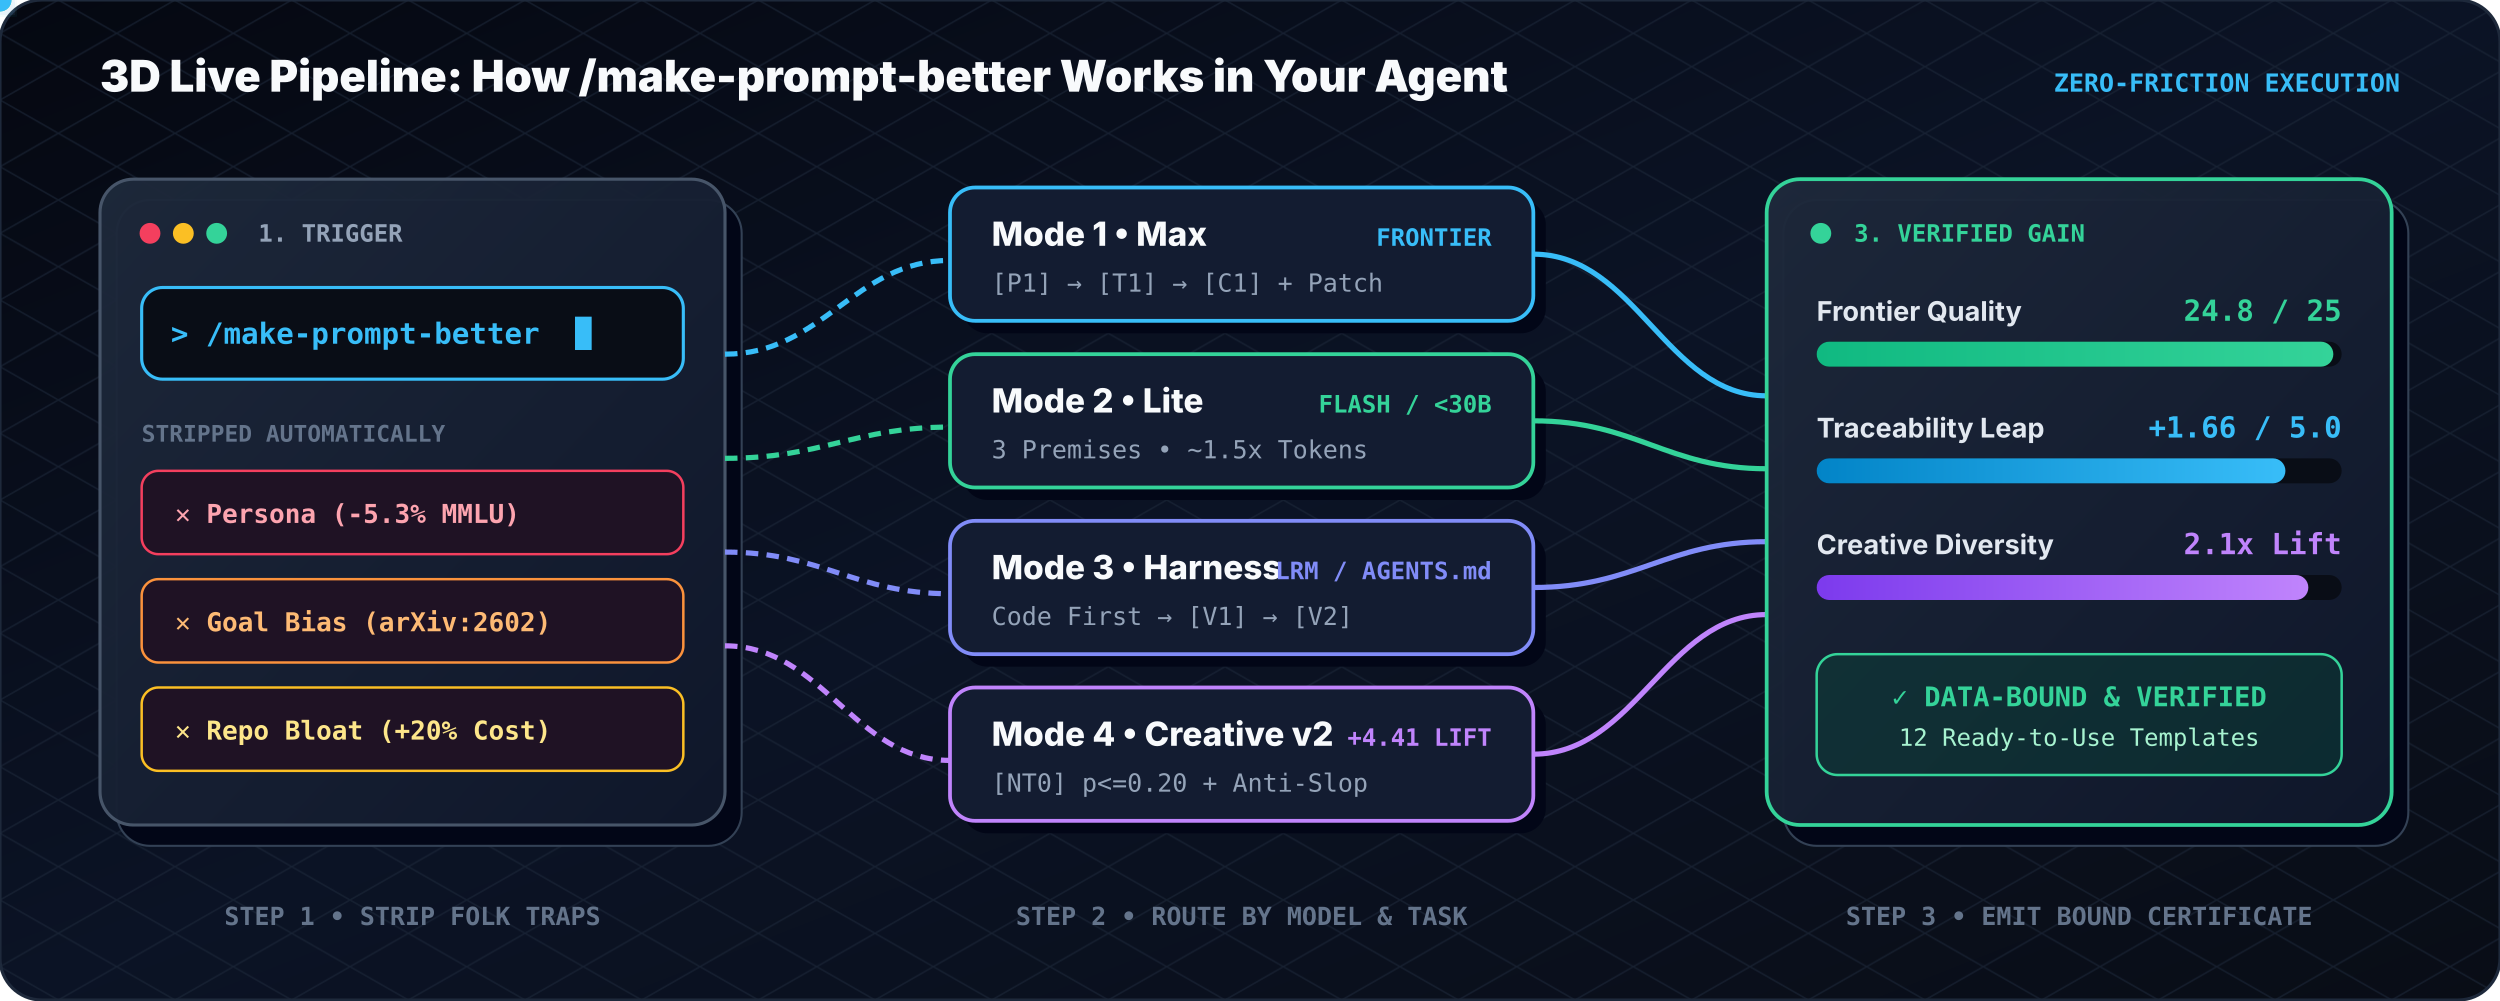
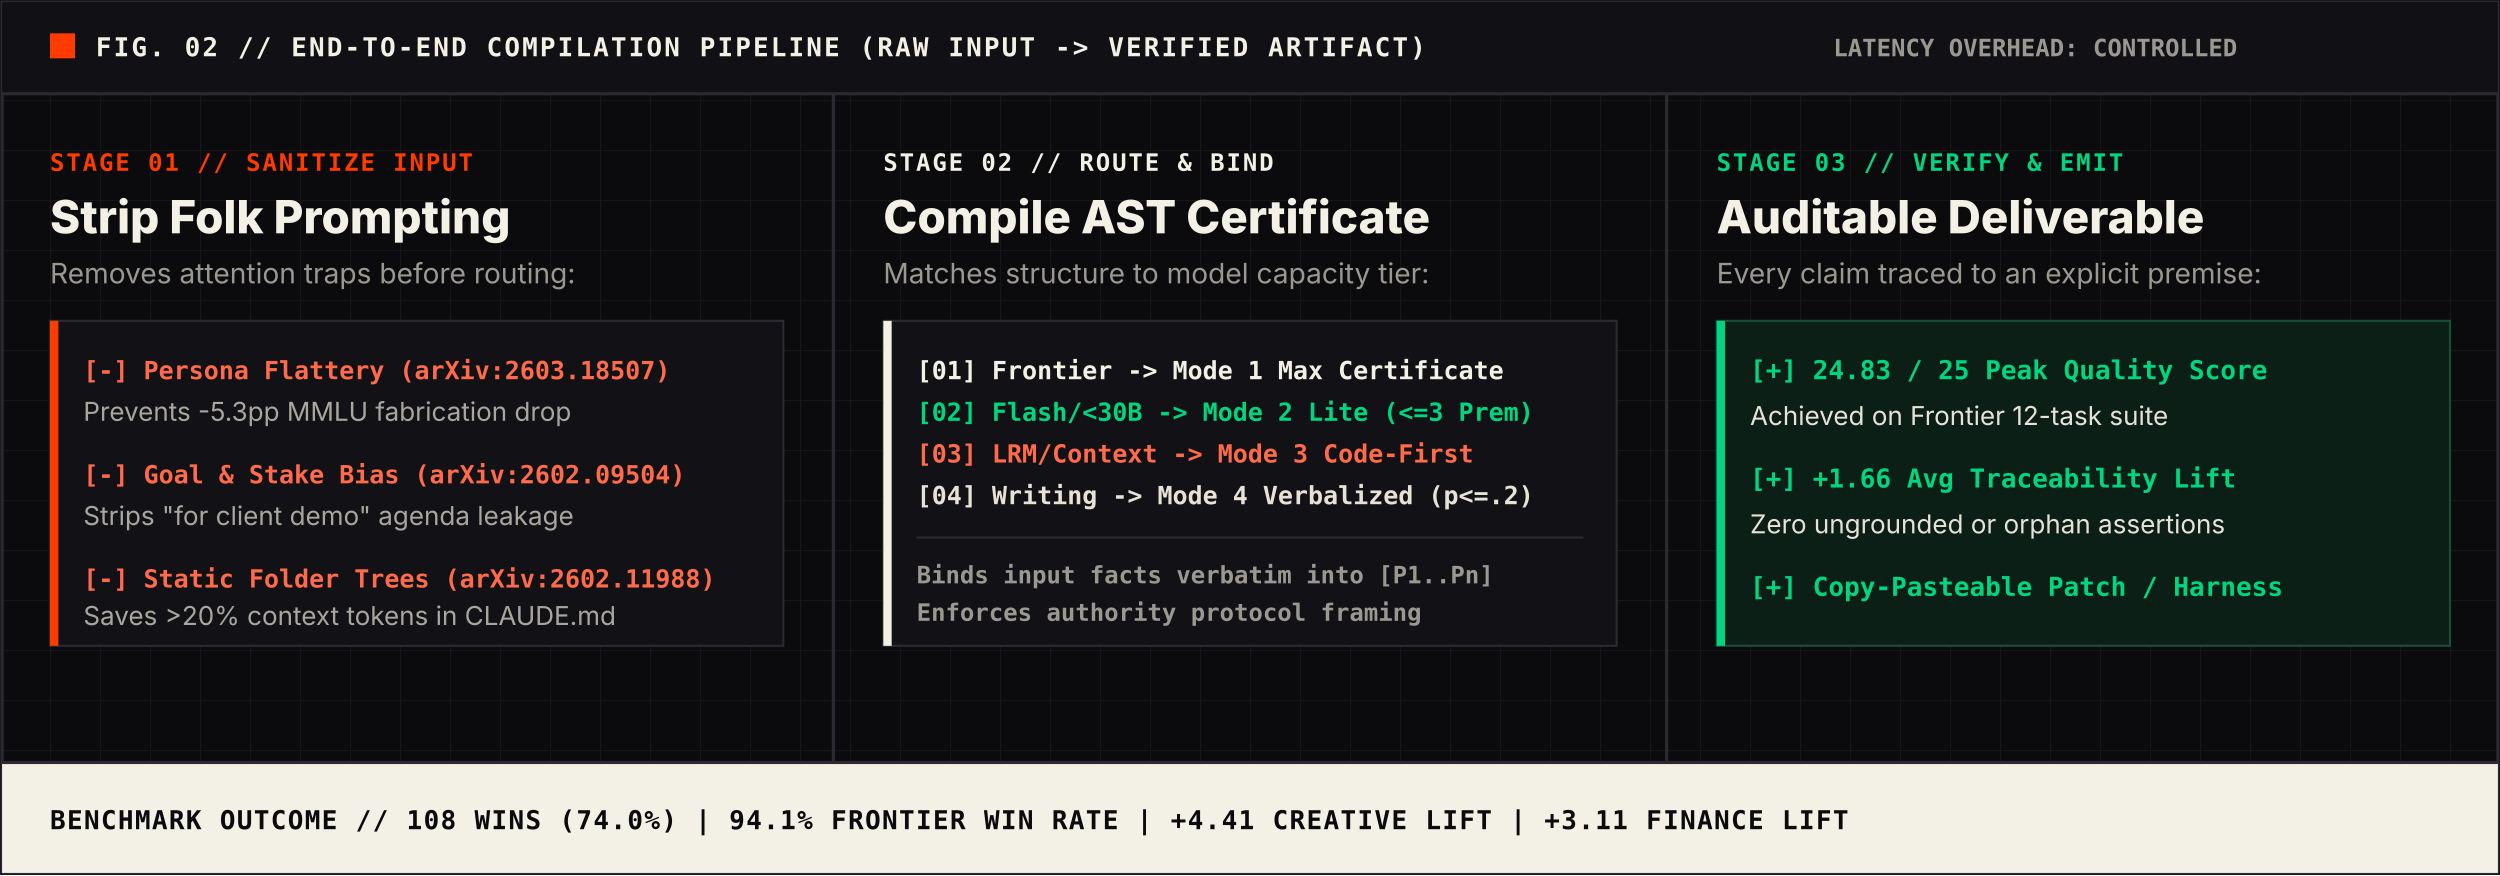
- <svg xmlns="http://www.w3.org/2000/svg" viewBox="0 0 1200 480" width="100%" height="100%">
+ <svg xmlns="http://www.w3.org/2000/svg" viewBox="0 0 1200 420" width="100%" height="100%">
  <defs>
-     <linearGradient id="bgDemo" x1="0%" y1="0%" x2="100%" y2="100%">
-       <stop offset="0%" stop-color="#050811" />
-       <stop offset="50%" stop-color="#0B1325" />
-       <stop offset="100%" stop-color="#090D16" />
-     </linearGradient>
-     <linearGradient id="termCard" x1="0%" y1="0%" x2="100%" y2="100%">
-       <stop offset="0%" stop-color="#1E293B" stop-opacity="0.95" />
-       <stop offset="100%" stop-color="#0F172A" stop-opacity="0.98" />
-     </linearGradient>
-     <linearGradient id="greenBar" x1="0%" y1="0%" x2="100%" y2="0%">
-       <stop offset="0%" stop-color="#10B981" />
-       <stop offset="100%" stop-color="#34D399" />
-     </linearGradient>
-     <linearGradient id="blueBar" x1="0%" y1="0%" x2="100%" y2="0%">
-       <stop offset="0%" stop-color="#0284C7" />
-       <stop offset="100%" stop-color="#38BDF8" />
-     </linearGradient>
-     <linearGradient id="purpleBar" x1="0%" y1="0%" x2="100%" y2="0%">
-       <stop offset="0%" stop-color="#7C3AED" />
-       <stop offset="100%" stop-color="#C084FC" />
-     </linearGradient>
-     <filter id="neon" x="-20%" y="-20%" width="140%" height="140%">
-       <feGaussianBlur stdDeviation="6" result="b" />
-       <feComposite in="SourceGraphic" in2="b" operator="over" />
-     </filter>
-     <pattern id="grid3d" width="56" height="32" patternUnits="userSpaceOnUse">
-       <path d="M 28 0 L 56 16 L 28 32 L 0 16 Z" fill="none" stroke="#1E293B" stroke-width="0.8" />
+     <pattern id="swissGrid2" width="24" height="24" patternUnits="userSpaceOnUse">
+       <path d="M 24 0 L 0 0 0 24" fill="none" stroke="#16161A" stroke-width="1" />
    </pattern>
  </defs>
-   <rect width="1200" height="480" rx="20" fill="url(#bgDemo)" stroke="#1E293B" stroke-width="1.5" />
-   <rect width="1200" height="480" rx="20" fill="url(#grid3d)" opacity="0.55" />
-   <text x="48" y="44" font-family="-apple-system, BlinkMacSystemFont, 'Segoe UI', sans-serif" font-size="21" font-weight="900" fill="#F8FAFC">3D Live Pipeline: How /make-prompt-better Works in Your Agent</text>
-   <text x="1152" y="44" text-anchor="end" font-family="ui-monospace, monospace" font-size="12" font-weight="700" fill="#38BDF8">ZERO-FRICTION EXECUTION</text>
-   <g>
-     <animateTransform attributeName="transform" type="translate" values="0,0; 0,-7; 0,0" dur="4s" repeatCount="indefinite" />
-     <rect x="56" y="96" width="300" height="310" rx="16" fill="#020617" stroke="#334155" stroke-width="1" />
-     <rect x="48" y="86" width="300" height="310" rx="16" fill="url(#termCard)" stroke="#475569" stroke-width="1.5" />
-     <circle cx="72" cy="112" r="5" fill="#F43F5E" />
-     <circle cx="88" cy="112" r="5" fill="#FBBF24" />
-     <circle cx="104" cy="112" r="5" fill="#34D399" />
-     <text x="124" y="116" font-family="ui-monospace, monospace" font-size="11.5" font-weight="700" fill="#94A3B8">1. TRIGGER</text>
-     <rect x="68" y="138" width="260" height="44" rx="10" fill="#090D16" stroke="#38BDF8" stroke-width="1.5" />
-     <text x="82" y="165" font-family="ui-monospace, monospace" font-size="14" font-weight="800" fill="#38BDF8">&gt; /make-prompt-better</text>
-     <rect x="276" y="152" width="8" height="16" fill="#38BDF8">
-       <animate attributeName="opacity" values="1;0;1" dur="1s" repeatCount="indefinite" />
-     </rect>
-     <text x="68" y="212" font-family="ui-monospace, monospace" font-size="11" font-weight="700" fill="#64748B">STRIPPED AUTOMATICALLY</text>
-     <rect x="68" y="226" width="260" height="40" rx="8" fill="#1F1224" stroke="#F43F5E" stroke-width="1.2" />
-     <text x="84" y="251" font-family="ui-monospace, monospace" font-size="12.5" font-weight="700" fill="#FDA4AF">✕ Persona (-5.3% MMLU)</text>
-     <rect x="68" y="278" width="260" height="40" rx="8" fill="#1F1224" stroke="#FB923C" stroke-width="1.2" />
-     <text x="84" y="303" font-family="ui-monospace, monospace" font-size="12.5" font-weight="700" fill="#FDBA74">✕ Goal Bias (arXiv:2602)</text>
-     <rect x="68" y="330" width="260" height="40" rx="8" fill="#1F1224" stroke="#FBBF24" stroke-width="1.2" />
-     <text x="84" y="355" font-family="ui-monospace, monospace" font-size="12.5" font-weight="700" fill="#FDE68A">✕ Repo Bloat (+20% Cost)</text>
+   <rect width="1200" height="420" fill="#0B0B0D" />
+   <rect x="1" y="1" width="1198" height="418" fill="url(#swissGrid2)" stroke="#2A2A30" stroke-width="1.5" />
+   <rect x="1" y="1" width="1198" height="44" fill="#111115" />
+   <line x1="1" y1="45" x2="1199" y2="45" stroke="#2A2A30" stroke-width="1.5" />
+   <rect x="24" y="16" width="12" height="12" fill="#FF3B00" />
+   <text x="46" y="27" font-family="'JetBrains Mono', Consolas, monospace" font-size="12.5" font-weight="700" fill="#F3F0E6" letter-spacing="0.08em">FIG. 02 // END-TO-END COMPILATION PIPELINE (RAW INPUT -&gt; VERIFIED ARTIFACT)</text>
+   <text x="880" y="27" font-family="'JetBrains Mono', Consolas, monospace" font-size="11.5" font-weight="600" fill="#9A9891">LATENCY OVERHEAD: CONTROLLED</text>
+   <line x1="400" y1="45" x2="400" y2="366" stroke="#2A2A30" stroke-width="1.5" />
+   <line x1="800" y1="45" x2="800" y2="366" stroke="#2A2A30" stroke-width="1.5" />
+   <g transform="translate(24, 68)">
+     <text x="0" y="14" font-family="'JetBrains Mono', Consolas, monospace" font-size="11.5" font-weight="700" fill="#FF3B00" letter-spacing="0.08em">STAGE 01 // SANITIZE INPUT</text>
+     <text x="0" y="44" font-family="Inter, -apple-system, sans-serif" font-size="22" font-weight="800" fill="#F3F0E6">Strip Folk Prompting</text>
+     <text x="0" y="68" font-family="Inter, sans-serif" font-size="13.5" fill="#9A9891">Removes attention traps before routing:</text>
+     <rect x="0" y="86" width="352" height="156" fill="#121216" stroke="#2A2A30" stroke-width="1" />
+     <rect x="0" y="86" width="4" height="156" fill="#FF3B00" />
+     <text x="16" y="114" font-family="'JetBrains Mono', Consolas, monospace" font-size="12" font-weight="700" fill="#FF6B4A">[-] Persona Flattery (arXiv:2603.18507)</text>
+     <text x="16" y="134" font-family="Inter, sans-serif" font-size="12.5" fill="#A8A69E">Prevents -5.3pp MMLU fabrication drop</text>
+     <text x="16" y="164" font-family="'JetBrains Mono', Consolas, monospace" font-size="12" font-weight="700" fill="#FF6B4A">[-] Goal &amp; Stake Bias (arXiv:2602.09504)</text>
+     <text x="16" y="184" font-family="Inter, sans-serif" font-size="12.5" fill="#A8A69E">Strips "for client demo" agenda leakage</text>
+     <text x="16" y="214" font-family="'JetBrains Mono', Consolas, monospace" font-size="12" font-weight="700" fill="#FF6B4A">[-] Static Folder Trees (arXiv:2602.11988)</text>
+     <text x="16" y="232" font-family="Inter, sans-serif" font-size="12.5" fill="#A8A69E">Saves &gt;20% context tokens in CLAUDE.md</text>
  </g>
-   <path d="M 348 170 C 395 170, 410 125, 456 125" fill="none" stroke="#38BDF8" stroke-width="2.5" stroke-dasharray="6 4" />
-   <path d="M 348 220 C 395 220, 410 205, 456 205" fill="none" stroke="#34D399" stroke-width="2.5" stroke-dasharray="6 4" />
-   <path d="M 348 265 C 395 265, 410 285, 456 285" fill="none" stroke="#818CF8" stroke-width="2.5" stroke-dasharray="6 4" />
-   <path d="M 348 310 C 395 310, 410 365, 456 365" fill="none" stroke="#C084FC" stroke-width="2.5" stroke-dasharray="6 4" />
-   <circle r="5" fill="#38BDF8" filter="url(#neon)">
-     <animateMotion dur="1.6s" repeatCount="indefinite" path="M 348 170 C 395 170, 410 125, 456 125" />
-   </circle>
-   <circle r="5" fill="#34D399" filter="url(#neon)">
-     <animateMotion dur="1.6s" begin="0.4s" repeatCount="indefinite" path="M 348 220 C 395 220, 410 205, 456 205" />
-   </circle>
-   <circle r="5" fill="#818CF8" filter="url(#neon)">
-     <animateMotion dur="1.6s" begin="0.8s" repeatCount="indefinite" path="M 348 265 C 395 265, 410 285, 456 285" />
-   </circle>
-   <circle r="5" fill="#C084FC" filter="url(#neon)">
-     <animateMotion dur="1.6s" begin="1.2s" repeatCount="indefinite" path="M 348 310 C 395 310, 410 365, 456 365" />
-   </circle>
-   <g>
-     <animateTransform attributeName="transform" type="translate" values="0,0; 0,-5; 0,0" dur="3.4s" begin="0.3s" repeatCount="indefinite" />
-     <rect x="462" y="96" width="280" height="64" rx="12" fill="#020617" />
-     <rect x="456" y="90" width="280" height="64" rx="12" fill="#131C31" stroke="#38BDF8" stroke-width="1.8" />
-     <text x="476" y="118" font-family="-apple-system, sans-serif" font-size="16" font-weight="800" fill="#F8FAFC">Mode 1 • Max</text>
-     <text x="716" y="118" text-anchor="end" font-family="ui-monospace, monospace" font-size="11.5" font-weight="700" fill="#38BDF8">FRONTIER</text>
-     <text x="476" y="140" font-family="ui-monospace, monospace" font-size="12" fill="#94A3B8">[P1] → [T1] → [C1] + Patch</text>
-     <rect x="462" y="176" width="280" height="64" rx="12" fill="#020617" />
-     <rect x="456" y="170" width="280" height="64" rx="12" fill="#131C31" stroke="#34D399" stroke-width="1.8" />
-     <text x="476" y="198" font-family="-apple-system, sans-serif" font-size="16" font-weight="800" fill="#F8FAFC">Mode 2 • Lite</text>
-     <text x="716" y="198" text-anchor="end" font-family="ui-monospace, monospace" font-size="11.5" font-weight="700" fill="#34D399">FLASH / &lt;30B</text>
-     <text x="476" y="220" font-family="ui-monospace, monospace" font-size="12" fill="#94A3B8">3 Premises • ~1.5x Tokens</text>
-     <rect x="462" y="256" width="280" height="64" rx="12" fill="#020617" />
-     <rect x="456" y="250" width="280" height="64" rx="12" fill="#131C31" stroke="#818CF8" stroke-width="1.8" />
-     <text x="476" y="278" font-family="-apple-system, sans-serif" font-size="16" font-weight="800" fill="#F8FAFC">Mode 3 • Harness</text>
-     <text x="716" y="278" text-anchor="end" font-family="ui-monospace, monospace" font-size="11.5" font-weight="700" fill="#818CF8">LRM / AGENTS.md</text>
-     <text x="476" y="300" font-family="ui-monospace, monospace" font-size="12" fill="#94A3B8">Code First → [V1] → [V2]</text>
-     <rect x="462" y="336" width="280" height="64" rx="12" fill="#020617" />
-     <rect x="456" y="330" width="280" height="64" rx="12" fill="#131C31" stroke="#C084FC" stroke-width="1.8" />
-     <text x="476" y="358" font-family="-apple-system, sans-serif" font-size="16" font-weight="800" fill="#F8FAFC">Mode 4 • Creative v2</text>
-     <text x="716" y="358" text-anchor="end" font-family="ui-monospace, monospace" font-size="11.5" font-weight="700" fill="#C084FC">+4.41 LIFT</text>
-     <text x="476" y="380" font-family="ui-monospace, monospace" font-size="12" fill="#94A3B8">[NT0] p&lt;=0.20 + Anti-Slop</text>
+   <g transform="translate(424, 68)">
+     <text x="0" y="14" font-family="'JetBrains Mono', Consolas, monospace" font-size="11.5" font-weight="700" fill="#F3F0E6" letter-spacing="0.08em">STAGE 02 // ROUTE &amp; BIND</text>
+     <text x="0" y="44" font-family="Inter, -apple-system, sans-serif" font-size="22" font-weight="800" fill="#F3F0E6">Compile AST Certificate</text>
+     <text x="0" y="68" font-family="Inter, sans-serif" font-size="13.5" fill="#9A9891">Matches structure to model capacity tier:</text>
+     <rect x="0" y="86" width="352" height="156" fill="#121216" stroke="#2A2A30" stroke-width="1" />
+     <rect x="0" y="86" width="4" height="156" fill="#F3F0E6" />
+     <text x="16" y="114" font-family="'JetBrains Mono', Consolas, monospace" font-size="12" font-weight="700" fill="#F3F0E6">[01] Frontier -&gt; Mode 1 Max Certificate</text>
+     <text x="16" y="134" font-family="'JetBrains Mono', Consolas, monospace" font-size="12" font-weight="700" fill="#00D67F">[02] Flash/&lt;30B -&gt; Mode 2 Lite (&lt;=3 Prem)</text>
+     <text x="16" y="154" font-family="'JetBrains Mono', Consolas, monospace" font-size="12" font-weight="700" fill="#FF6B4A">[03] LRM/Context -&gt; Mode 3 Code-First</text>
+     <text x="16" y="174" font-family="'JetBrains Mono', Consolas, monospace" font-size="12" font-weight="700" fill="#E6E2D8">[04] Writing -&gt; Mode 4 Verbalized (p&lt;=.2)</text>
+     <line x1="16" y1="190" x2="336" y2="190" stroke="#2A2A30" stroke-width="1" />
+     <text x="16" y="212" font-family="'JetBrains Mono', Consolas, monospace" font-size="11.5" font-weight="600" fill="#9A9891">Binds input facts verbatim into [P1..Pn]</text>
+     <text x="16" y="230" font-family="'JetBrains Mono', Consolas, monospace" font-size="11.5" font-weight="600" fill="#9A9891">Enforces authority protocol framing</text>
  </g>
-   <path d="M 736 122 C 785 122, 800 190, 848 190" fill="none" stroke="#38BDF8" stroke-width="2.5" />
-   <path d="M 736 202 C 785 202, 800 225, 848 225" fill="none" stroke="#34D399" stroke-width="2.5" />
-   <path d="M 736 282 C 785 282, 800 260, 848 260" fill="none" stroke="#818CF8" stroke-width="2.5" />
-   <path d="M 736 362 C 785 362, 800 295, 848 295" fill="none" stroke="#C084FC" stroke-width="2.5" />
-   <circle r="5.5" fill="#34D399" filter="url(#neon)">
-     <animateMotion dur="1.4s" repeatCount="indefinite" path="M 736 122 C 785 122, 800 190, 848 190" />
-   </circle>
-   <circle r="5.5" fill="#38BDF8" filter="url(#neon)">
-     <animateMotion dur="1.4s" begin="0.7s" repeatCount="indefinite" path="M 736 282 C 785 282, 800 260, 848 260" />
-   </circle>
-   <g>
-     <animateTransform attributeName="transform" type="translate" values="0,0; 0,-7; 0,0" dur="4s" begin="0.6s" repeatCount="indefinite" />
-     <rect x="856" y="96" width="300" height="310" rx="16" fill="#020617" stroke="#334155" stroke-width="1" />
-     <rect x="848" y="86" width="300" height="310" rx="16" fill="url(#termCard)" stroke="#34D399" stroke-width="1.8" />
-     <circle cx="874" cy="112" r="5" fill="#34D399">
-       <animate attributeName="r" values="4;7;4" dur="1.8s" repeatCount="indefinite" />
-     </circle>
-     <text x="890" y="116" font-family="ui-monospace, monospace" font-size="11.5" font-weight="800" fill="#34D399">3. VERIFIED GAIN</text>
-     <text x="872" y="154" font-family="-apple-system, sans-serif" font-size="13" font-weight="700" fill="#E2E8F0">Frontier Quality</text>
-     <text x="1124" y="154" text-anchor="end" font-family="ui-monospace, monospace" font-size="14" font-weight="800" fill="#34D399">24.8 / 25</text>
-     <rect x="872" y="164" width="252" height="12" rx="6" fill="#090D16" />
-     <rect x="872" y="164" width="248" height="12" rx="6" fill="url(#greenBar)">
-       <animate attributeName="width" values="180;248;248" dur="3s" repeatCount="indefinite" />
-     </rect>
-     <text x="872" y="210" font-family="-apple-system, sans-serif" font-size="13" font-weight="700" fill="#E2E8F0">Traceability Leap</text>
-     <text x="1124" y="210" text-anchor="end" font-family="ui-monospace, monospace" font-size="14" font-weight="800" fill="#38BDF8">+1.66 / 5.0</text>
-     <rect x="872" y="220" width="252" height="12" rx="6" fill="#090D16" />
-     <rect x="872" y="220" width="225" height="12" rx="6" fill="url(#blueBar)">
-       <animate attributeName="width" values="120;225;225" dur="3s" repeatCount="indefinite" />
-     </rect>
-     <text x="872" y="266" font-family="-apple-system, sans-serif" font-size="13" font-weight="700" fill="#E2E8F0">Creative Diversity</text>
-     <text x="1124" y="266" text-anchor="end" font-family="ui-monospace, monospace" font-size="14" font-weight="800" fill="#C084FC">2.1x Lift</text>
-     <rect x="872" y="276" width="252" height="12" rx="6" fill="#090D16" />
-     <rect x="872" y="276" width="236" height="12" rx="6" fill="url(#purpleBar)">
-       <animate attributeName="width" values="110;236;236" dur="3s" repeatCount="indefinite" />
-     </rect>
-     <rect x="872" y="314" width="252" height="58" rx="10" fill="#064E3B" fill-opacity="0.35" stroke="#34D399" stroke-width="1.2" />
-     <text x="998" y="339" text-anchor="middle" font-family="ui-monospace, monospace" font-size="13" font-weight="800" fill="#34D399">✓ DATA-BOUND &amp; VERIFIED</text>
-     <text x="998" y="358" text-anchor="middle" font-family="ui-monospace, monospace" font-size="11.5" fill="#A7F3D0">12 Ready-to-Use Templates</text>
+   <g transform="translate(824, 68)">
+     <text x="0" y="14" font-family="'JetBrains Mono', Consolas, monospace" font-size="11.5" font-weight="700" fill="#00D67F" letter-spacing="0.08em">STAGE 03 // VERIFY &amp; EMIT</text>
+     <text x="0" y="44" font-family="Inter, -apple-system, sans-serif" font-size="22" font-weight="800" fill="#F3F0E6">Auditable Deliverable</text>
+     <text x="0" y="68" font-family="Inter, sans-serif" font-size="13.5" fill="#9A9891">Every claim traced to an explicit premise:</text>
+     <rect x="0" y="86" width="352" height="156" fill="#0C1F17" stroke="#164E38" stroke-width="1" />
+     <rect x="0" y="86" width="4" height="156" fill="#00D67F" />
+     <text x="16" y="114" font-family="'JetBrains Mono', Consolas, monospace" font-size="12.5" font-weight="700" fill="#00D67F">[+] 24.83 / 25 Peak Quality Score</text>
+     <text x="16" y="136" font-family="Inter, sans-serif" font-size="12.5" fill="#E6E2D8">Achieved on Frontier 12-task suite</text>
+     <text x="16" y="166" font-family="'JetBrains Mono', Consolas, monospace" font-size="12.5" font-weight="700" fill="#00D67F">[+] +1.66 Avg Traceability Lift</text>
+     <text x="16" y="188" font-family="Inter, sans-serif" font-size="12.5" fill="#E6E2D8">Zero ungrounded or orphan assertions</text>
+     <text x="16" y="218" font-family="'JetBrains Mono', Consolas, monospace" font-size="12.5" font-weight="700" fill="#00D67F">[+] Copy-Pasteable Patch / Harness</text>
  </g>
-   <text x="198" y="444" text-anchor="middle" font-family="ui-monospace, monospace" font-size="12" font-weight="700" fill="#64748B">STEP 1 • STRIP FOLK TRAPS</text>
-   <text x="596" y="444" text-anchor="middle" font-family="ui-monospace, monospace" font-size="12" font-weight="700" fill="#64748B">STEP 2 • ROUTE BY MODEL &amp; TASK</text>
-   <text x="998" y="444" text-anchor="middle" font-family="ui-monospace, monospace" font-size="12" font-weight="700" fill="#64748B">STEP 3 • EMIT BOUND CERTIFICATE</text>
+   <rect x="1" y="366" width="1198" height="53" fill="#F3F0E6" />
+   <line x1="1" y1="366" x2="1199" y2="366" stroke="#2A2A30" stroke-width="1.5" />
+   <text x="24" y="398" font-family="'JetBrains Mono', Consolas, monospace" font-size="12.5" font-weight="800" fill="#0B0B0D" letter-spacing="0.05em">BENCHMARK OUTCOME //  108 WINS (74.0%)   |   94.1% FRONTIER WIN RATE   |   +4.41 CREATIVE LIFT   |   +3.11 FINANCE LIFT</text>
</svg>
